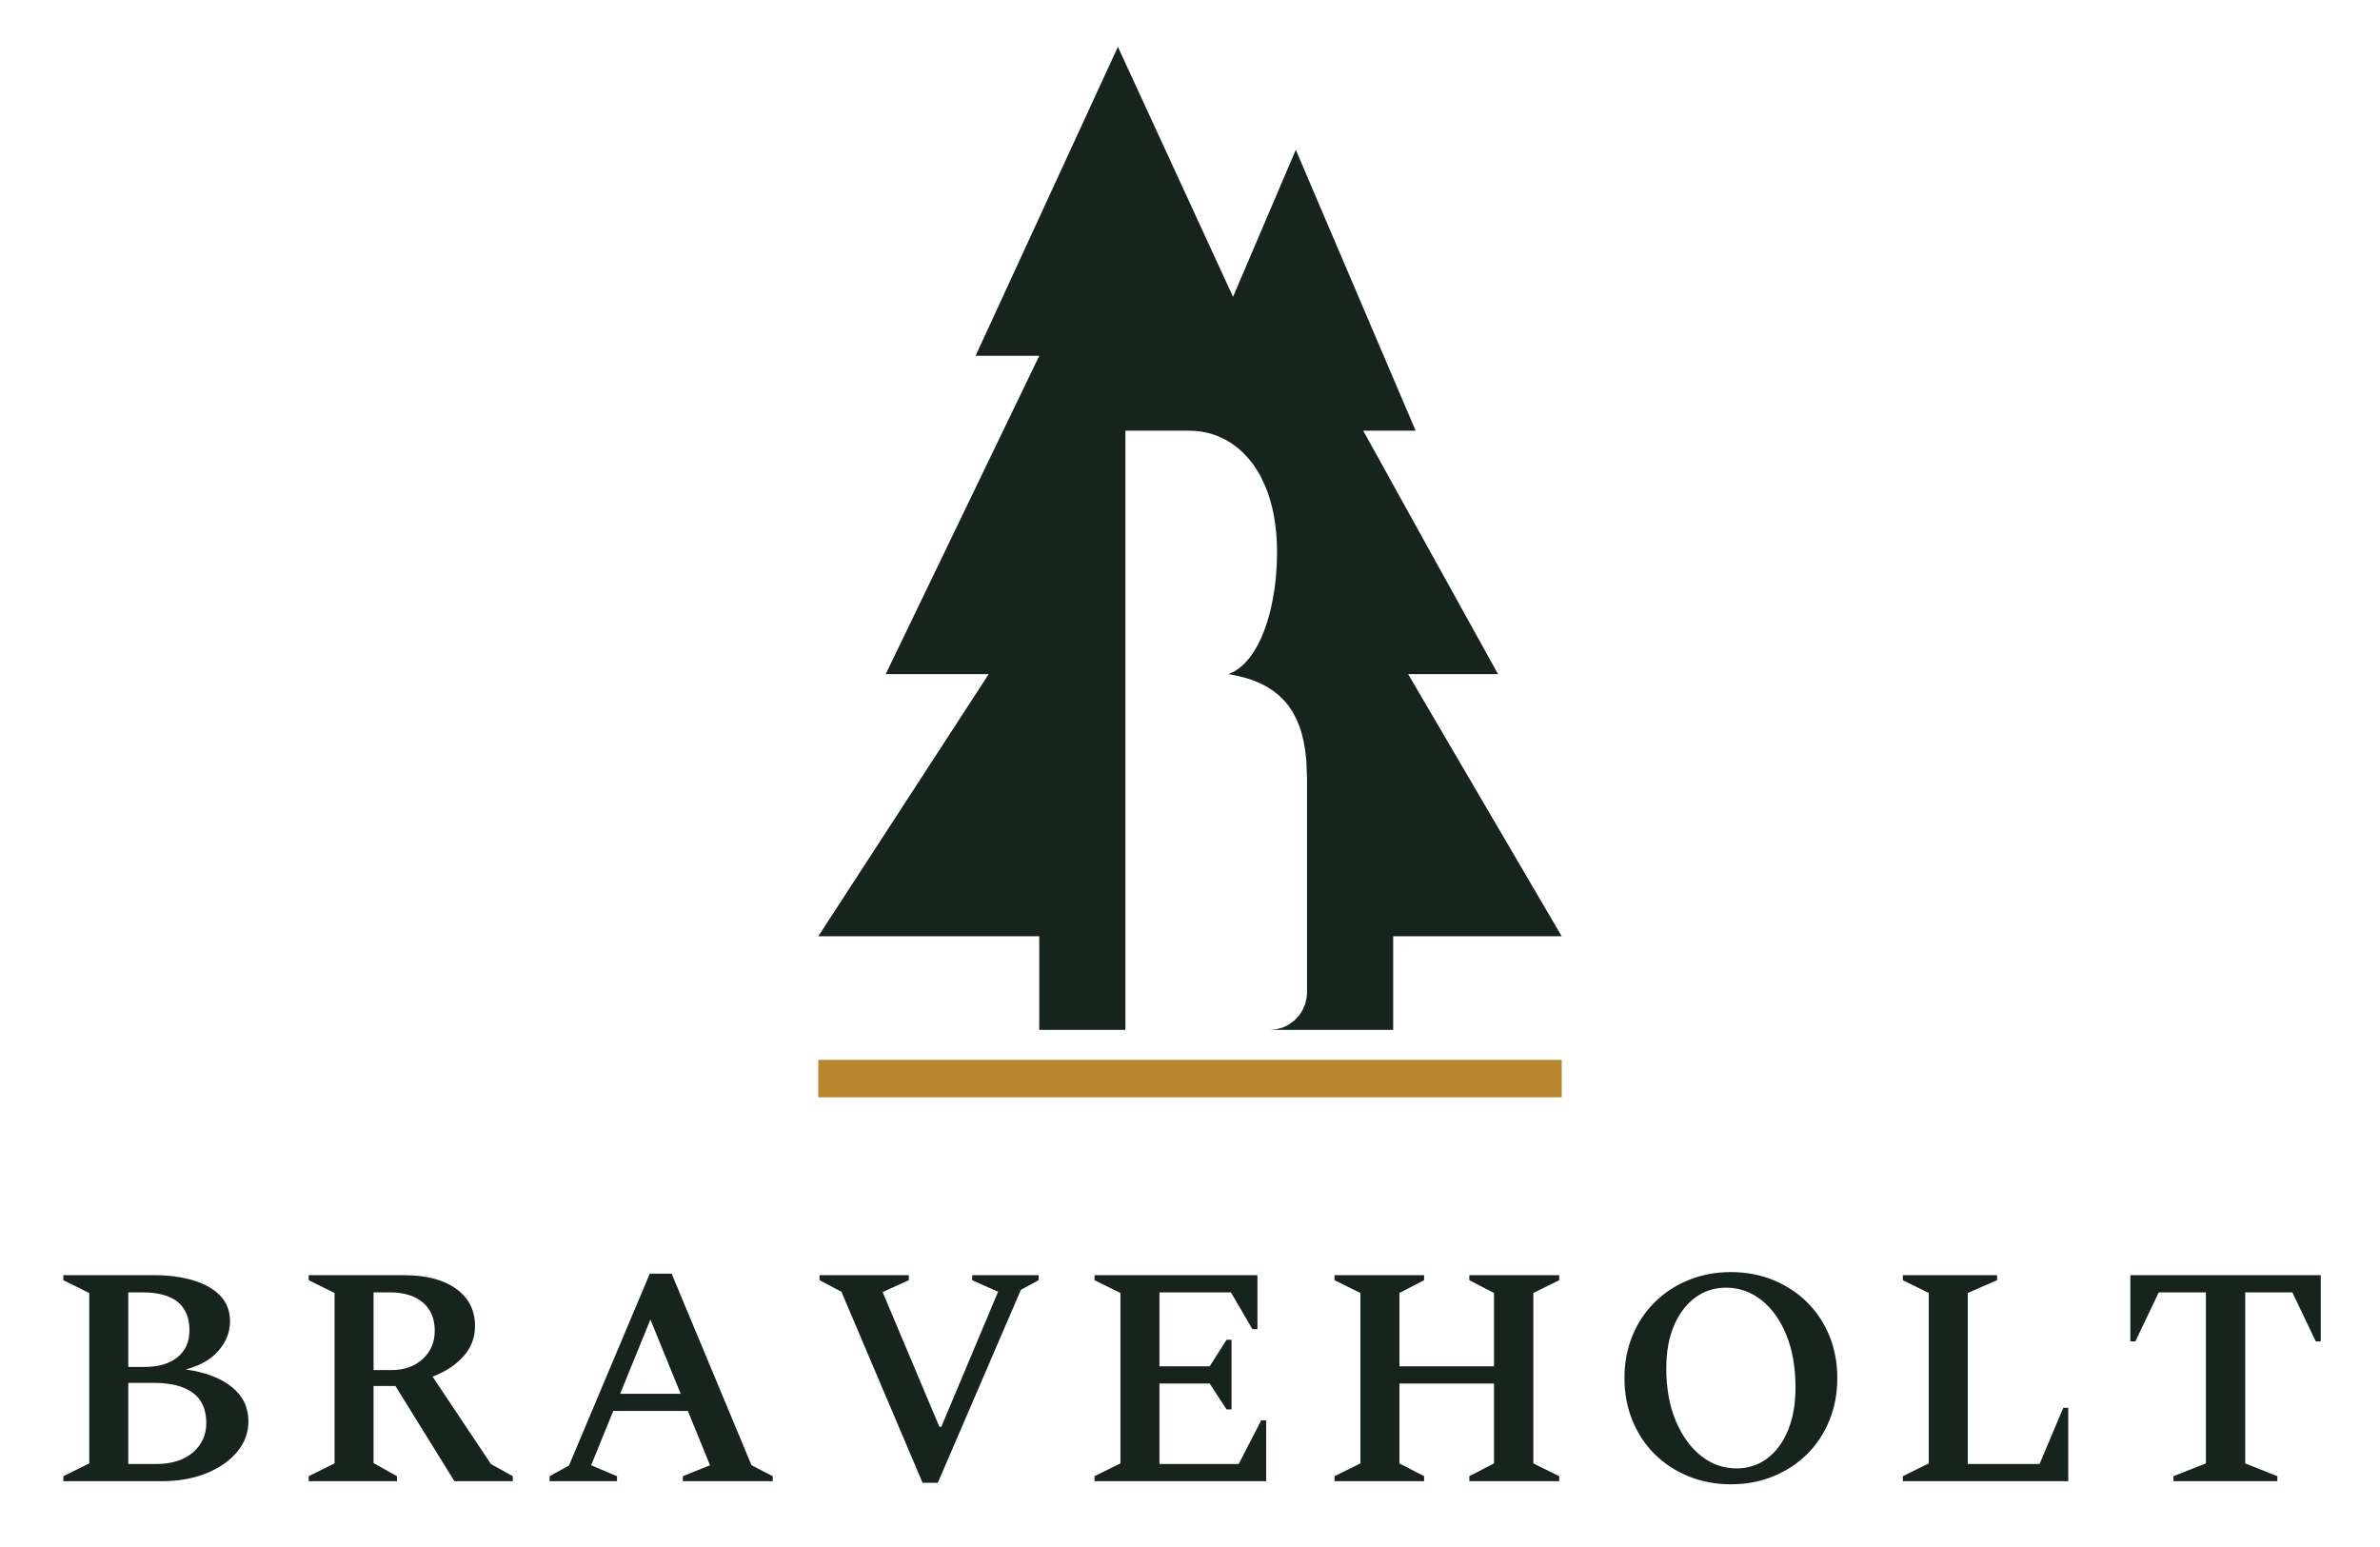
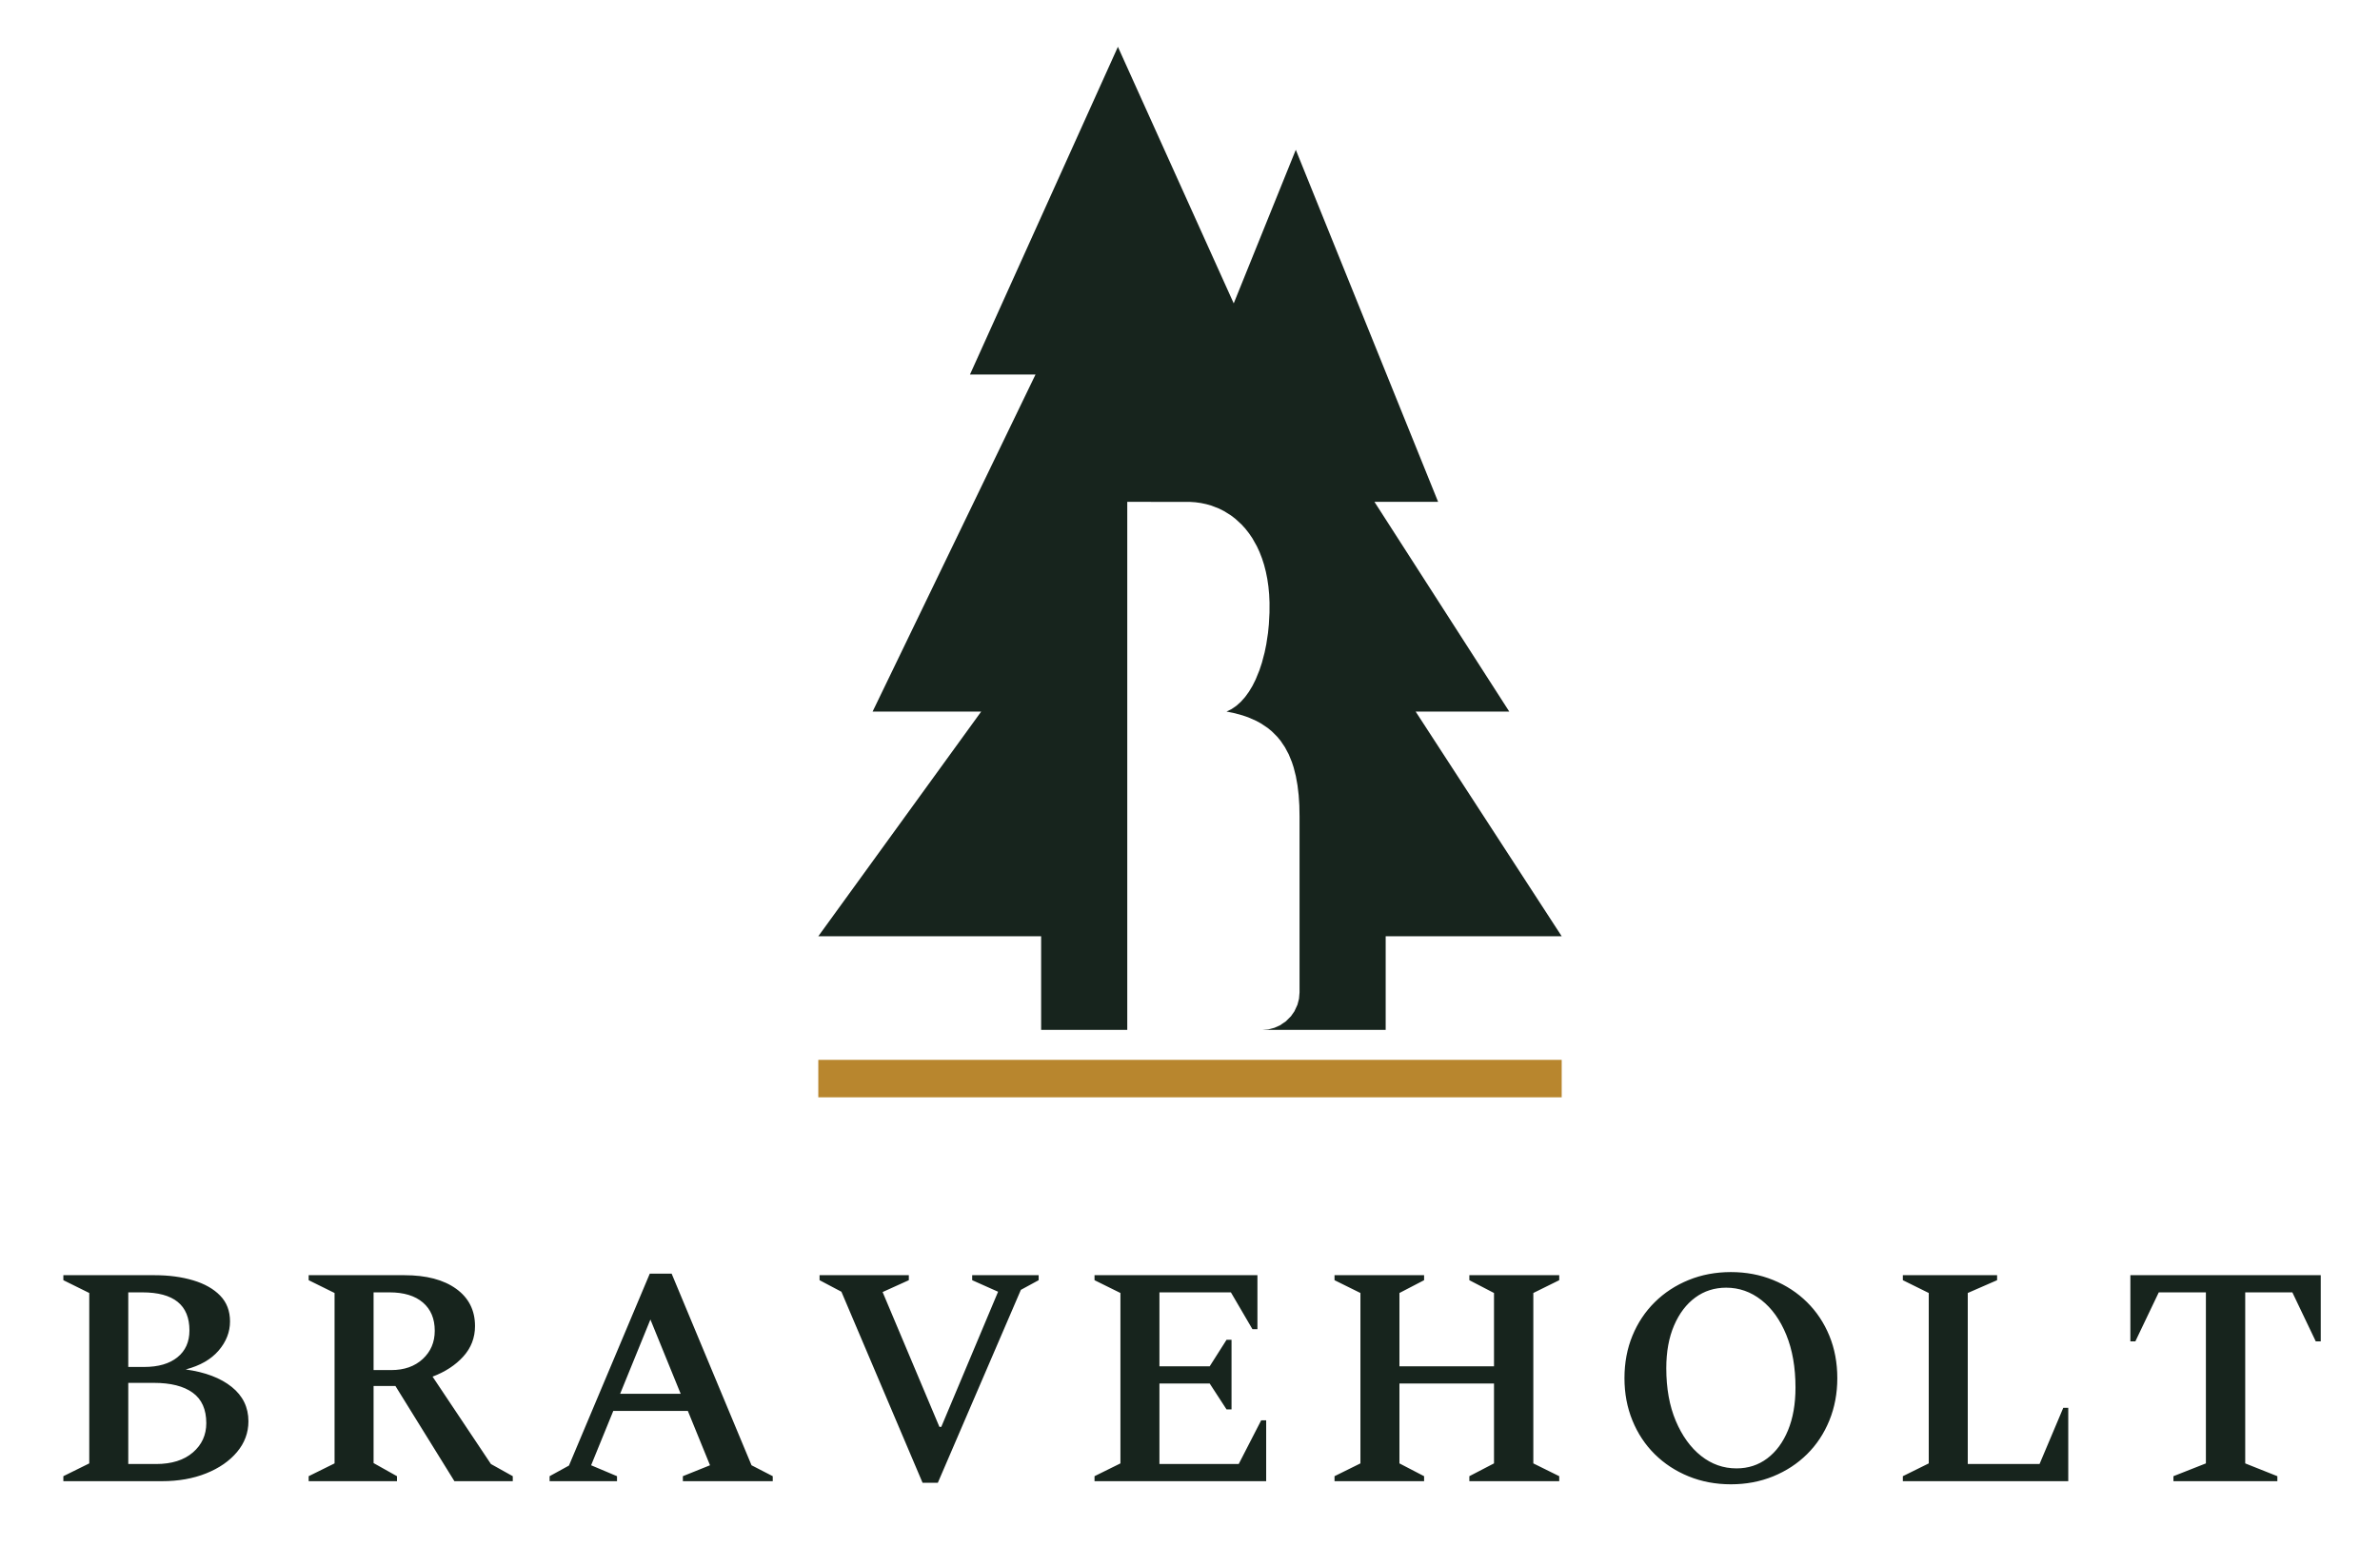
<svg xmlns="http://www.w3.org/2000/svg" viewBox="-32.200 1 127.100 82.600" role="img" aria-label="Braveholt">
-   <path fill="#17241D" fill-rule="evenodd" d="M15.100 37.000 L20.600 37.000 L11.500 51.000 L23.300 51.000 L23.300 56.000 L27.900 56.000 L27.900 24.000 L31.302 24.000 L31.623 24.012 L31.939 24.047 L32.248 24.106 L32.550 24.188 L32.844 24.293 L33.269 24.494 L33.540 24.657 L33.927 24.943 L34.172 25.161 L34.515 25.531 L34.728 25.805 L34.926 26.102 L35.110 26.419 L35.358 26.937 L35.503 27.309 L35.630 27.702 L35.740 28.116 L35.832 28.551 L35.904 29.008 L35.957 29.484 L35.989 29.982 L36.000 30.500 L35.981 31.231 L35.925 31.955 L35.858 32.490 L35.737 33.183 L35.623 33.684 L35.488 34.165 L35.334 34.622 L35.159 35.052 L34.965 35.451 L34.752 35.816 L34.519 36.142 L34.267 36.428 L33.997 36.668 L33.708 36.860 L33.400 37.000 L33.783 37.070 L34.317 37.202 L34.647 37.308 L35.105 37.494 L35.385 37.636 L35.770 37.876 L36.113 38.148 L36.416 38.452 L36.597 38.672 L36.837 39.029 L37.041 39.417 L37.211 39.837 L37.306 40.134 L37.422 40.606 L37.507 41.109 L37.564 41.642 L37.600 42.600 L37.600 54.000 L37.581 54.270 L37.509 54.593 L37.358 54.951 L37.182 55.220 L36.919 55.500 L36.607 55.726 L36.316 55.867 L35.936 55.971 L35.600 56.000 L42.200 56.000 L42.200 51.000 L51.200 51.000 L43.000 37.000 L47.800 37.000 L40.600 24.000 L43.400 24.000 L37.000 9.000 L33.649 16.851 L27.500 3.500 L19.900 20.000 L23.300 20.000Z" />
+   <path fill="#17241D" fill-rule="evenodd" d="M14.400 39.000 L20.200 39.000 L11.500 51.000 L23.400 51.000 L23.400 56.000 L28.000 56.000 L28.000 27.800 L31.344 27.803 L31.643 27.823 L31.936 27.864 L32.223 27.925 L32.502 28.005 L32.907 28.163 L33.166 28.294 L33.537 28.525 L33.771 28.704 L34.102 29.008 L34.308 29.235 L34.501 29.481 L34.681 29.745 L34.924 30.177 L35.067 30.488 L35.195 30.818 L35.307 31.166 L35.401 31.532 L35.478 31.916 L35.537 32.318 L35.577 32.737 L35.597 33.175 L35.595 33.715 L35.562 34.340 L35.516 34.801 L35.425 35.402 L35.336 35.838 L35.189 36.396 L35.058 36.792 L34.856 37.287 L34.685 37.629 L34.496 37.943 L34.290 38.226 L34.067 38.476 L33.828 38.690 L33.572 38.866 L33.300 39.000 L33.656 39.070 L34.152 39.202 L34.459 39.308 L34.883 39.494 L35.144 39.636 L35.501 39.876 L35.718 40.054 L36.011 40.347 L36.187 40.560 L36.421 40.907 L36.622 41.284 L36.790 41.694 L36.885 41.984 L37.002 42.445 L37.091 42.938 L37.153 43.461 L37.189 44.015 L37.200 44.600 L37.200 54.000 L37.172 54.336 L37.089 54.655 L36.926 55.007 L36.742 55.270 L36.470 55.542 L36.151 55.758 L35.855 55.889 L35.537 55.971 L35.200 56.000 L41.800 56.000 L41.800 51.000 L51.200 51.000 L43.400 39.000 L48.400 39.000 L41.200 27.800 L44.600 27.800 L37.000 9.000 L33.685 17.201 L27.500 3.500 L19.600 21.000 L23.100 21.000Z" />
  <path fill="#B8862E" d="M11.5 57.6 H51.2 V59.6 H11.5Z" />
  <path fill="#17241D" transform="translate(-29.700 80.100) scale(0.016667)" d="M53 0V-16L136 -57V-603L53 -644V-660H345Q414 -660 469.0 -643.5Q524 -627 555.5 -594.5Q587 -562 587 -512Q587 -461 550.5 -418.5Q514 -376 445 -358Q539 -345 592.5 -302.0Q646 -259 646 -192Q646 -137 609.5 -93.5Q573 -50 510.5 -25.0Q448 0 369 0ZM306 -605H261V-366H312Q380 -366 418.5 -397.0Q457 -428 457 -483Q457 -605 306 -605ZM343 -315H261V-55H350Q425 -55 468.0 -92.0Q511 -129 511 -186Q511 -252 467.5 -283.5Q424 -315 343 -315ZM839.0 0V-16L922.0 -57V-603L839.0 -644V-660H1146.0Q1251.0 -660 1311.5 -616.5Q1372.0 -573 1372.0 -497Q1372.0 -441 1334.5 -399.5Q1297.0 -358 1236.0 -335L1423.0 -55L1493.0 -16V0H1306.0L1117.0 -305H1047.0V-58L1122.0 -16V0ZM1098.0 -605H1047.0V-356H1104.0Q1166.0 -356 1204.5 -391.5Q1243.0 -427 1243.0 -482Q1243.0 -540 1205.0 -572.5Q1167.0 -605 1098.0 -605ZM1611.0 0V-16L1673.0 -50L1932.0 -665H2002.0L2258.0 -51L2326.0 -16V0H2038.0V-16L2125.0 -51L2054.0 -225H1815.0L1744.0 -51L1827.0 -16V0ZM1837.0 -280H2031.0L1934.0 -518ZM2806.0 5 2546.0 -607 2476.0 -644V-660H2762.0V-644L2678.0 -606L2860.0 -174H2866.0L3048.0 -607L2965.0 -644V-660H3178.0V-644L3121.0 -613L2855.0 5ZM3357.0 0V-16L3440.0 -57V-603L3357.0 -644V-660H3879.0V-487H3863.0L3794.0 -605H3565.0V-368H3726.0L3780.0 -453H3796.0V-230H3780.0L3726.0 -313H3565.0V-55H3819.0L3891.0 -195H3907.0V0ZM4126.0 0V-16L4209.0 -57V-603L4126.0 -644V-660H4413.0V-644L4334.0 -603V-368H4637.0V-603L4558.0 -644V-660H4846.0V-644L4763.0 -603V-57L4846.0 -16V0H4558.0V-16L4637.0 -57V-313H4334.0V-57L4413.0 -16V0ZM5396.0 10Q5323.0 10 5260.5 -15.5Q5198.0 -41 5152.0 -86.5Q5106.0 -132 5080.5 -194.5Q5055.0 -257 5055.0 -330Q5055.0 -404 5080.5 -466.0Q5106.0 -528 5152.0 -573.5Q5198.0 -619 5260.5 -644.5Q5323.0 -670 5396.0 -670Q5469.0 -670 5531.5 -644.5Q5594.0 -619 5640.0 -573.5Q5686.0 -528 5711.5 -466.0Q5737.0 -404 5737.0 -330Q5737.0 -257 5711.5 -194.5Q5686.0 -132 5640.0 -86.5Q5594.0 -41 5531.5 -15.5Q5469.0 10 5396.0 10ZM5414.0 -41Q5470.0 -41 5512.5 -73.0Q5555.0 -105 5579.0 -163.0Q5603.0 -221 5603.0 -300Q5603.0 -397 5573.5 -469.0Q5544.0 -541 5493.5 -580.5Q5443.0 -620 5381.0 -620Q5325.0 -620 5282.0 -588.5Q5239.0 -557 5214.0 -499.0Q5189.0 -441 5189.0 -362Q5189.0 -265 5219.5 -193.0Q5250.0 -121 5300.5 -81.0Q5351.0 -41 5414.0 -41ZM5947.0 0V-16L6030.0 -57V-603L5947.0 -644V-660H6249.0V-644L6155.0 -603V-55H6385.0L6461.0 -235H6477.0V0ZM6814.0 0V-16L6918.0 -57V-605H6767.0L6692.0 -448H6676.0V-660H7286.0V-448H7270.0L7195.0 -605H7044.0V-57L7147.0 -16V0Z" />
</svg>
